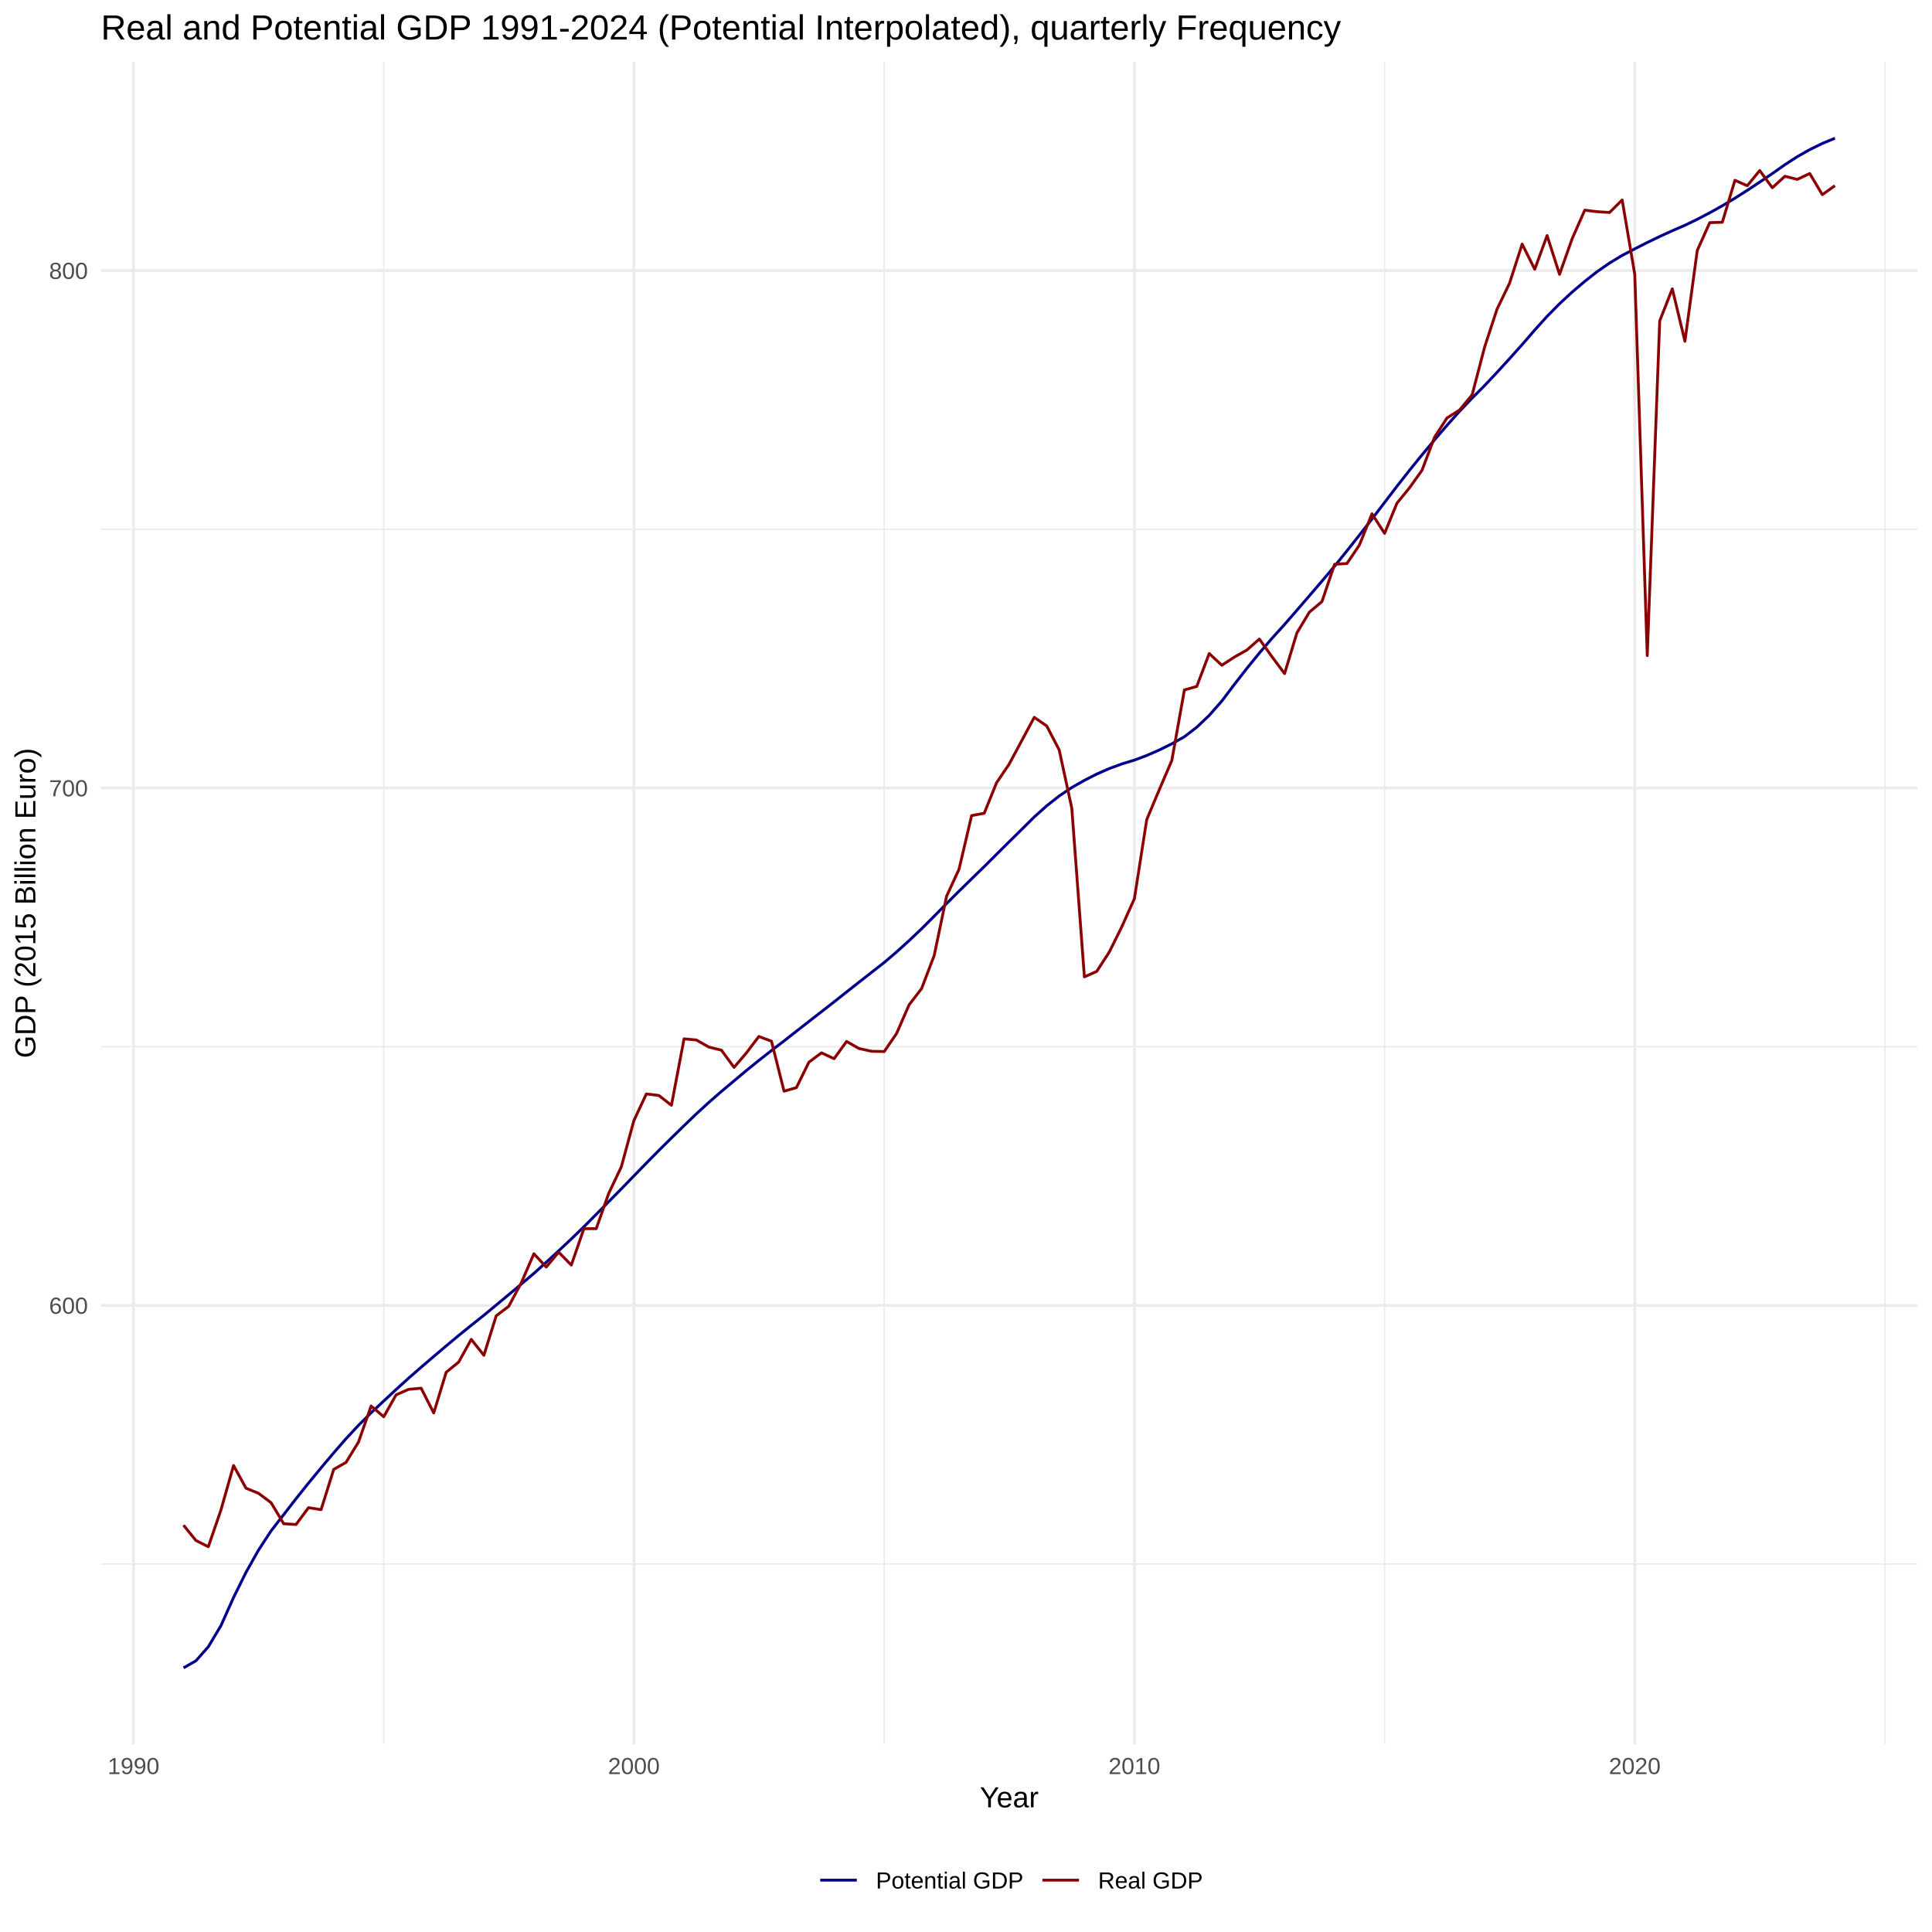
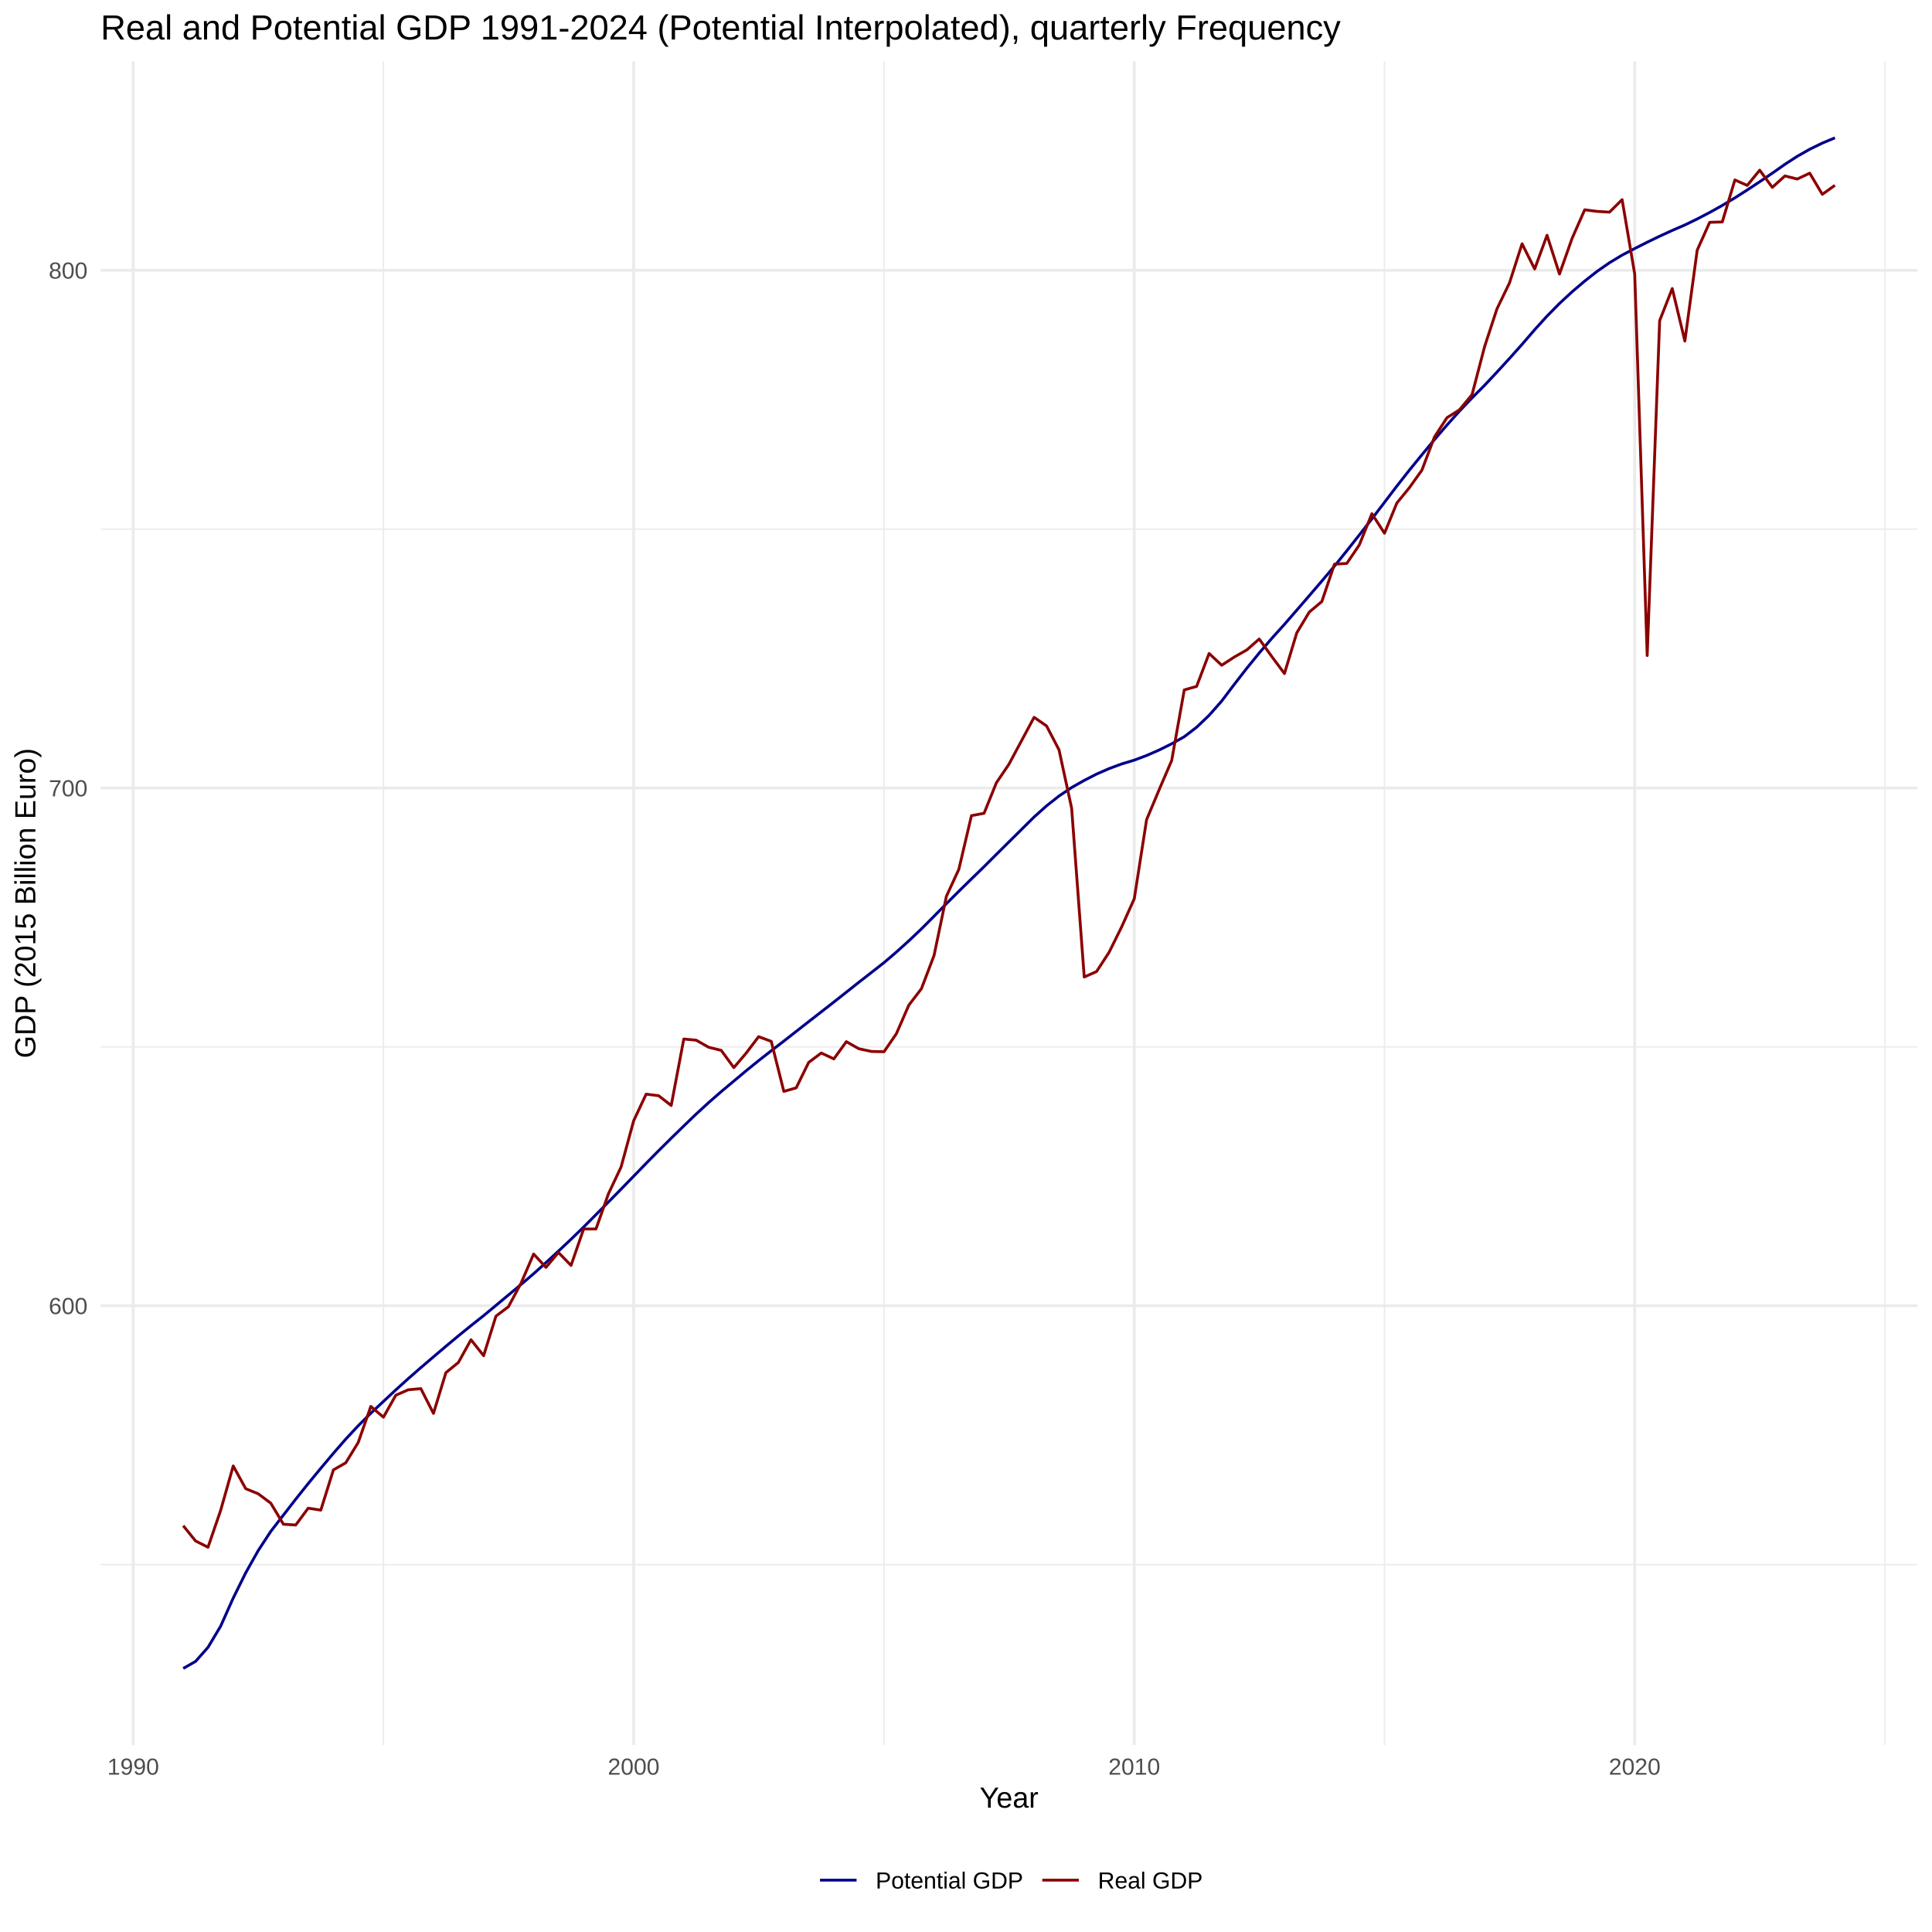
<svg xmlns="http://www.w3.org/2000/svg" class="svglite" width="730.19pt" height="730.19pt" viewBox="0 0 730.19 730.19">
  <defs>
    <style type="text/css">
    .svglite line, .svglite polyline, .svglite polygon, .svglite path, .svglite rect, .svglite circle {
      fill: none;
      stroke: #000000;
      stroke-linecap: round;
      stroke-linejoin: round;
      stroke-miterlimit: 10.00;
    }
    .svglite text {
      white-space: pre;
    }
  </style>
  </defs>
  <rect width="100%" height="100%" style="stroke: none; fill: none;" />
  <defs>
    <clipPath id="cpMC4wMHw3MzAuMTl8MC4wMHw3MzAuMTk=">
      <rect x="0.00" y="0.00" width="730.19" height="730.19" />
    </clipPath>
  </defs>
  <g clip-path="url(#cpMC4wMHw3MzAuMTl8MC4wMHw3MzAuMTk=)">
</g>
  <defs>
-     <clipPath id="cpMzguMTZ8NzI0LjcyfDIzLjM0fDY1OS4yNg==">
-       <rect x="38.16" y="23.34" width="686.55" height="635.93" />
+     <clipPath id="cpMzguMDN8NzI0LjcyfDIzLjE4fDY1OS41MA==">
+       <rect x="38.03" y="23.18" width="686.68" height="636.32" />
    </clipPath>
  </defs>
-   <g clip-path="url(#cpMzguMTZ8NzI0LjcyfDIzLjM0fDY1OS4yNg==)">
-     <polyline points="38.16,591.14 724.72,591.14 " style="stroke-width: 0.53; stroke: #EBEBEB; stroke-linecap: butt;" />
-     <polyline points="38.16,395.59 724.72,395.59 " style="stroke-width: 0.53; stroke: #EBEBEB; stroke-linecap: butt;" />
-     <polyline points="38.16,200.03 724.72,200.03 " style="stroke-width: 0.53; stroke: #EBEBEB; stroke-linecap: butt;" />
-     <polyline points="145.03,659.26 145.03,23.34 " style="stroke-width: 0.53; stroke: #EBEBEB; stroke-linecap: butt;" />
-     <polyline points="334.16,659.26 334.16,23.34 " style="stroke-width: 0.53; stroke: #EBEBEB; stroke-linecap: butt;" />
-     <polyline points="523.30,659.26 523.30,23.34 " style="stroke-width: 0.53; stroke: #EBEBEB; stroke-linecap: butt;" />
-     <polyline points="712.43,659.26 712.43,23.34 " style="stroke-width: 0.53; stroke: #EBEBEB; stroke-linecap: butt;" />
-     <polyline points="38.16,493.37 724.72,493.37 " style="stroke-width: 1.07; stroke: #EBEBEB; stroke-linecap: butt;" />
-     <polyline points="38.16,297.81 724.72,297.81 " style="stroke-width: 1.07; stroke: #EBEBEB; stroke-linecap: butt;" />
-     <polyline points="38.16,102.25 724.72,102.25 " style="stroke-width: 1.07; stroke: #EBEBEB; stroke-linecap: butt;" />
-     <polyline points="50.47,659.26 50.47,23.34 " style="stroke-width: 1.07; stroke: #EBEBEB; stroke-linecap: butt;" />
-     <polyline points="239.58,659.26 239.58,23.34 " style="stroke-width: 1.07; stroke: #EBEBEB; stroke-linecap: butt;" />
-     <polyline points="428.74,659.26 428.74,23.34 " style="stroke-width: 1.07; stroke: #EBEBEB; stroke-linecap: butt;" />
-     <polyline points="617.85,659.26 617.85,23.34 " style="stroke-width: 1.07; stroke: #EBEBEB; stroke-linecap: butt;" />
-     <polyline points="69.37,630.36 74.03,627.70 78.74,622.38 83.51,614.40 88.27,603.77 92.98,594.25 97.70,585.86 102.46,578.59 107.22,572.45 111.88,566.43 116.60,560.53 121.36,554.75 126.12,549.10 130.78,543.74 135.50,538.69 140.26,533.95 145.03,529.51 149.69,525.16 154.40,520.90 159.16,516.74 163.93,512.67 168.64,508.67 173.35,504.74 178.11,500.89 182.88,497.10 187.54,493.24 192.25,489.32 197.01,485.33 201.78,481.27 206.44,477.07 211.15,472.74 215.92,468.26 220.68,463.64 225.34,458.95 230.05,454.18 234.82,449.34 239.58,444.43 244.29,439.59 249.00,434.81 253.77,430.09 258.53,425.44 263.19,420.96 267.91,416.64 272.67,412.49 277.43,408.50 282.09,404.60 286.81,400.78 291.57,397.05 296.33,393.41 300.99,389.75 305.71,386.07 310.47,382.37 315.24,378.65 319.95,374.92 324.66,371.20 329.42,367.48 334.19,363.76 338.85,359.78 343.56,355.53 348.32,351.02 353.09,346.25 357.75,341.51 362.46,336.81 367.22,332.15 371.99,327.52 376.65,322.87 381.36,318.19 386.13,313.49 390.89,308.77 395.60,304.55 400.31,300.84 405.08,297.63 409.84,294.94 414.50,292.55 419.21,290.48 423.98,288.73 428.74,287.28 433.40,285.53 438.12,283.47 442.88,281.11 447.64,278.44 452.30,274.86 457.02,270.37 461.78,264.96 466.54,258.65 471.26,252.60 475.97,246.81 480.73,241.27 485.50,236.00 490.16,230.63 494.87,225.17 499.63,219.63 504.40,213.99 509.06,208.20 513.77,202.26 518.53,196.16 523.30,189.91 527.96,183.79 532.67,177.80 537.43,171.94 542.20,166.21 546.91,160.72 551.62,155.46 556.39,150.45 561.15,145.67 565.81,140.71 570.52,135.56 575.29,130.23 580.05,124.72 584.71,119.57 589.42,114.79 594.19,110.38 598.95,106.34 603.61,102.68 608.33,99.41 613.09,96.53 617.85,94.05 622.57,91.66 627.28,89.38 632.04,87.21 636.81,85.14 641.47,82.88 646.18,80.42 650.94,77.76 655.71,74.91 660.37,71.93 665.08,68.82 669.84,65.59 674.61,62.23 679.27,59.22 683.98,56.55 688.74,54.22 693.51,52.24 " style="stroke-width: 1.07; stroke: #00008B; stroke-linecap: butt;" />
-     <polyline points="69.37,576.44 74.03,582.21 78.74,584.58 83.51,570.67 88.27,553.88 92.98,562.46 97.70,564.38 102.46,567.94 107.22,575.89 111.88,576.18 116.60,569.82 121.36,570.56 126.12,555.36 130.78,552.70 135.50,545.00 140.26,531.39 145.03,535.46 149.69,527.18 154.40,525.11 159.16,524.66 163.93,534.02 168.64,518.63 173.35,514.79 178.11,506.21 182.88,512.23 187.54,497.29 192.25,493.74 197.01,484.86 201.78,473.84 206.44,478.87 211.15,473.25 215.92,478.13 220.68,464.37 225.34,464.37 230.05,451.06 234.82,441.00 239.58,423.50 244.29,413.44 249.00,414.03 253.77,417.73 258.53,392.62 263.19,393.06 267.91,395.73 272.67,396.91 277.43,403.42 282.09,397.95 286.81,391.73 291.57,393.51 296.33,412.41 300.99,411.08 305.71,401.46 310.47,397.91 315.24,400.13 319.95,393.62 324.66,396.28 329.42,397.32 334.19,397.43 338.85,390.62 343.56,379.82 348.32,373.61 353.09,361.07 357.75,338.73 362.46,328.52 367.22,308.25 371.99,307.36 376.65,295.83 381.36,288.87 386.13,279.99 390.89,271.12 395.60,274.37 400.31,283.40 405.08,305.44 409.84,369.21 414.50,367.14 419.21,359.89 423.98,350.27 428.74,339.65 433.40,309.77 438.12,298.53 442.88,287.43 447.64,260.76 452.30,259.43 457.02,247.00 461.78,251.44 466.54,248.33 471.26,245.67 475.97,241.53 480.73,248.19 485.50,254.58 490.16,239.20 494.87,231.36 499.63,227.36 504.40,213.27 509.06,212.98 513.77,206.02 518.53,194.19 523.30,201.58 527.96,190.19 532.67,184.42 537.43,177.76 542.20,165.19 546.91,157.94 551.62,154.98 556.39,149.21 561.15,131.01 565.81,116.81 570.52,107.05 575.29,92.25 580.05,101.76 584.71,89.03 589.42,103.68 594.19,90.22 598.95,79.42 603.61,80.01 608.33,80.31 613.09,75.57 617.85,103.68 622.57,247.78 627.28,121.29 632.04,109.16 636.81,128.98 641.47,94.66 646.18,84.15 650.94,84.00 655.71,68.14 660.37,70.21 665.08,64.44 669.84,70.95 674.61,66.62 679.27,67.80 683.98,65.58 688.74,73.57 693.51,70.17 " style="stroke-width: 1.07; stroke: #8B0000; stroke-linecap: butt;" />
+   <g clip-path="url(#cpMzguMDN8NzI0LjcyfDIzLjE4fDY1OS41MA==)">
+     <polyline points="38.03,591.34 724.72,591.34 " style="stroke-width: 0.53; stroke: #EBEBEB; stroke-linecap: butt;" />
+     <polyline points="38.03,395.66 724.72,395.66 " style="stroke-width: 0.53; stroke: #EBEBEB; stroke-linecap: butt;" />
+     <polyline points="38.03,199.98 724.72,199.98 " style="stroke-width: 0.53; stroke: #EBEBEB; stroke-linecap: butt;" />
+     <polyline points="144.92,659.50 144.92,23.18 " style="stroke-width: 0.53; stroke: #EBEBEB; stroke-linecap: butt;" />
+     <polyline points="334.09,659.50 334.09,23.18 " style="stroke-width: 0.53; stroke: #EBEBEB; stroke-linecap: butt;" />
+     <polyline points="523.26,659.50 523.26,23.18 " style="stroke-width: 0.53; stroke: #EBEBEB; stroke-linecap: butt;" />
+     <polyline points="712.43,659.50 712.43,23.18 " style="stroke-width: 0.53; stroke: #EBEBEB; stroke-linecap: butt;" />
+     <polyline points="38.03,493.50 724.72,493.50 " style="stroke-width: 1.07; stroke: #EBEBEB; stroke-linecap: butt;" />
+     <polyline points="38.03,297.82 724.72,297.82 " style="stroke-width: 1.07; stroke: #EBEBEB; stroke-linecap: butt;" />
+     <polyline points="38.03,102.15 724.72,102.15 " style="stroke-width: 1.07; stroke: #EBEBEB; stroke-linecap: butt;" />
+     <polyline points="50.34,659.50 50.34,23.18 " style="stroke-width: 1.07; stroke: #EBEBEB; stroke-linecap: butt;" />
+     <polyline points="239.49,659.50 239.49,23.18 " style="stroke-width: 1.07; stroke: #EBEBEB; stroke-linecap: butt;" />
+     <polyline points="428.69,659.50 428.69,23.18 " style="stroke-width: 1.07; stroke: #EBEBEB; stroke-linecap: butt;" />
+     <polyline points="617.83,659.50 617.83,23.18 " style="stroke-width: 1.07; stroke: #EBEBEB; stroke-linecap: butt;" />
+     <polyline points="69.25,630.58 73.91,627.92 78.62,622.59 83.39,614.61 88.15,603.97 92.86,594.45 97.58,586.05 102.34,578.78 107.11,572.63 111.77,566.61 116.48,560.70 121.25,554.92 126.01,549.26 130.67,543.91 135.39,538.86 140.15,534.11 144.92,529.66 149.58,525.31 154.29,521.05 159.05,516.89 163.82,512.82 168.53,508.82 173.25,504.88 178.01,501.02 182.78,497.24 187.44,493.38 192.15,489.45 196.92,485.46 201.68,481.40 206.34,477.20 211.05,472.86 215.82,468.38 220.58,463.75 225.25,459.06 229.96,454.29 234.72,449.45 239.49,444.54 244.20,439.69 248.92,434.91 253.68,430.19 258.44,425.54 263.11,421.05 267.82,416.73 272.58,412.57 277.35,408.58 282.01,404.68 286.72,400.86 291.49,397.13 296.25,393.48 300.91,389.82 305.63,386.13 310.39,382.43 315.16,378.71 319.87,374.99 324.58,371.26 329.35,367.54 334.11,363.82 338.78,359.83 343.49,355.58 348.25,351.07 353.02,346.29 357.68,341.55 362.39,336.85 367.16,332.18 371.92,327.55 376.58,322.90 381.30,318.22 386.06,313.51 390.83,308.78 395.54,304.56 400.25,300.85 405.02,297.64 409.78,294.95 414.44,292.56 419.16,290.49 423.92,288.73 428.69,287.29 433.35,285.54 438.06,283.48 442.83,281.11 447.59,278.44 452.25,274.86 456.97,270.36 461.73,264.96 466.50,258.64 471.21,252.58 475.92,246.79 480.69,241.25 485.45,235.97 490.11,230.60 494.83,225.14 499.59,219.59 504.36,213.95 509.02,208.16 513.73,202.21 518.50,196.11 523.26,189.86 527.92,183.73 532.63,177.74 537.40,171.88 542.16,166.14 546.88,160.64 551.59,155.39 556.36,150.37 561.12,145.59 565.78,140.62 570.50,135.47 575.26,130.14 580.02,124.62 584.69,119.47 589.40,114.69 594.16,110.28 598.93,106.23 603.59,102.57 608.30,99.30 613.07,96.42 617.83,93.93 622.55,91.55 627.26,89.27 632.02,87.09 636.79,85.02 641.45,82.76 646.16,80.30 650.93,77.64 655.69,74.78 660.36,71.80 665.07,68.69 669.83,65.46 674.60,62.10 679.26,59.08 683.97,56.41 688.74,54.08 693.50,52.10 " style="stroke-width: 1.07; stroke: #00008B; stroke-linecap: butt;" />
+     <polyline points="69.25,576.63 73.91,582.40 78.62,584.77 83.39,570.85 88.15,554.05 92.86,562.64 97.58,564.56 102.34,568.12 107.11,576.07 111.77,576.37 116.48,570.01 121.25,570.74 126.01,555.53 130.67,552.87 135.39,545.17 140.15,531.55 144.92,535.62 149.58,527.33 154.29,525.26 159.05,524.82 163.82,534.18 168.53,518.78 173.25,514.93 178.01,506.35 182.78,512.38 187.44,497.43 192.15,493.88 196.92,484.99 201.68,473.96 206.34,479.00 211.05,473.37 215.82,478.26 220.58,464.49 225.25,464.49 229.96,451.17 234.72,441.10 239.49,423.59 244.20,413.53 248.92,414.12 253.68,417.82 258.44,392.69 263.11,393.13 267.82,395.80 272.58,396.98 277.35,403.50 282.01,398.02 286.72,391.80 291.49,393.58 296.25,412.49 300.91,411.16 305.63,401.54 310.39,397.98 315.16,400.20 319.87,393.69 324.58,396.36 329.35,397.39 334.11,397.50 338.78,390.69 343.49,379.89 348.25,373.67 353.02,361.12 357.68,338.77 362.39,328.55 367.16,308.27 371.92,307.38 376.58,295.84 381.30,288.88 386.06,280.00 390.83,271.11 395.54,274.37 400.25,283.40 405.02,305.46 409.78,369.26 414.44,367.19 419.16,359.94 423.92,350.31 428.69,339.69 433.35,309.79 438.06,298.54 442.83,287.44 447.59,260.75 452.25,259.42 456.97,246.98 461.73,251.43 466.50,248.32 471.21,245.65 475.92,241.51 480.69,248.17 485.45,254.57 490.11,239.18 494.83,231.33 499.59,227.33 504.36,213.23 509.02,212.94 513.73,205.98 518.50,194.14 523.26,201.54 527.92,190.14 532.63,184.37 537.40,177.70 542.16,165.12 546.88,157.86 551.59,154.90 556.36,149.13 561.12,130.92 565.78,116.71 570.50,106.94 575.26,92.14 580.02,101.65 584.69,88.92 589.40,103.57 594.16,90.10 598.93,79.29 603.59,79.89 608.30,80.18 613.07,75.45 617.83,103.57 622.55,247.76 627.26,121.19 632.02,109.05 636.79,128.89 641.45,94.54 646.16,84.03 650.93,83.88 655.69,68.01 660.36,70.08 665.07,64.31 669.83,70.82 674.60,66.49 679.26,67.67 683.97,65.45 688.74,73.45 693.50,70.04 " style="stroke-width: 1.07; stroke: #8B0000; stroke-linecap: butt;" />
  </g>
  <g clip-path="url(#cpMC4wMHw3MzAuMTl8MC4wMHw3MzAuMTk=)">
-     <text x="33.23" y="496.52" text-anchor="end" style="font-size: 8.80px;fill: #4D4D4D; font-family: &quot;Arial&quot;;" textLength="14.69px" lengthAdjust="spacingAndGlyphs">600</text>
-     <text x="33.23" y="300.96" text-anchor="end" style="font-size: 8.80px;fill: #4D4D4D; font-family: &quot;Arial&quot;;" textLength="14.69px" lengthAdjust="spacingAndGlyphs">700</text>
-     <text x="33.23" y="105.41" text-anchor="end" style="font-size: 8.80px;fill: #4D4D4D; font-family: &quot;Arial&quot;;" textLength="14.69px" lengthAdjust="spacingAndGlyphs">800</text>
-     <text x="50.47" y="670.50" text-anchor="middle" style="font-size: 8.80px;fill: #4D4D4D; font-family: &quot;Arial&quot;;" textLength="19.58px" lengthAdjust="spacingAndGlyphs">1990</text>
-     <text x="239.58" y="670.50" text-anchor="middle" style="font-size: 8.80px;fill: #4D4D4D; font-family: &quot;Arial&quot;;" textLength="19.58px" lengthAdjust="spacingAndGlyphs">2000</text>
-     <text x="428.74" y="670.50" text-anchor="middle" style="font-size: 8.80px;fill: #4D4D4D; font-family: &quot;Arial&quot;;" textLength="19.58px" lengthAdjust="spacingAndGlyphs">2010</text>
-     <text x="617.85" y="670.50" text-anchor="middle" style="font-size: 8.80px;fill: #4D4D4D; font-family: &quot;Arial&quot;;" textLength="19.58px" lengthAdjust="spacingAndGlyphs">2020</text>
-     <text x="381.44" y="683.08" text-anchor="middle" style="font-size: 11.00px; font-family: &quot;Arial&quot;;" textLength="23.24px" lengthAdjust="spacingAndGlyphs">Year</text>
-     <text transform="translate(13.37,341.30) rotate(-90)" text-anchor="middle" style="font-size: 11.00px; font-family: &quot;Arial&quot;;" textLength="117.38px" lengthAdjust="spacingAndGlyphs">GDP (2015 Billion Euro)</text>
-     <line x1="310.00" y1="710.60" x2="323.83" y2="710.60" style="stroke-width: 1.07; stroke: #00008B; stroke-linecap: butt;" />
-     <line x1="393.98" y1="710.60" x2="407.80" y2="710.60" style="stroke-width: 1.07; stroke: #8B0000; stroke-linecap: butt;" />
-     <text x="331.04" y="713.75" style="font-size: 8.80px; font-family: &quot;Arial&quot;;" textLength="55.74px" lengthAdjust="spacingAndGlyphs">Potential GDP</text>
-     <text x="415.01" y="713.75" style="font-size: 8.80px; font-family: &quot;Arial&quot;;" textLength="39.59px" lengthAdjust="spacingAndGlyphs">Real GDP</text>
-     <text x="38.16" y="14.94" style="font-size: 13.20px; font-family: &quot;Arial&quot;;" textLength="468.57px" lengthAdjust="spacingAndGlyphs">Real and Potential GDP 1991-2024 (Potential Interpolated), quarterly Frequency</text>
+     <text x="33.10" y="496.65" text-anchor="end" style="font-size: 8.80px;fill: #4D4D4D; font-family: &quot;Arial&quot;;" textLength="14.69px" lengthAdjust="spacingAndGlyphs">600</text>
+     <text x="33.10" y="300.97" text-anchor="end" style="font-size: 8.80px;fill: #4D4D4D; font-family: &quot;Arial&quot;;" textLength="14.69px" lengthAdjust="spacingAndGlyphs">700</text>
+     <text x="33.10" y="105.30" text-anchor="end" style="font-size: 8.80px;fill: #4D4D4D; font-family: &quot;Arial&quot;;" textLength="14.69px" lengthAdjust="spacingAndGlyphs">800</text>
+     <text x="50.34" y="670.73" text-anchor="middle" style="font-size: 8.80px;fill: #4D4D4D; font-family: &quot;Arial&quot;;" textLength="19.58px" lengthAdjust="spacingAndGlyphs">1990</text>
+     <text x="239.49" y="670.73" text-anchor="middle" style="font-size: 8.80px;fill: #4D4D4D; font-family: &quot;Arial&quot;;" textLength="19.58px" lengthAdjust="spacingAndGlyphs">2000</text>
+     <text x="428.69" y="670.73" text-anchor="middle" style="font-size: 8.80px;fill: #4D4D4D; font-family: &quot;Arial&quot;;" textLength="19.58px" lengthAdjust="spacingAndGlyphs">2010</text>
+     <text x="617.83" y="670.73" text-anchor="middle" style="font-size: 8.80px;fill: #4D4D4D; font-family: &quot;Arial&quot;;" textLength="19.58px" lengthAdjust="spacingAndGlyphs">2020</text>
+     <text x="381.37" y="683.20" text-anchor="middle" style="font-size: 11.00px; font-family: &quot;Arial&quot;;" textLength="22.23px" lengthAdjust="spacingAndGlyphs">Year</text>
+     <text transform="translate(13.36,341.34) rotate(-90)" text-anchor="middle" style="font-size: 11.00px; font-family: &quot;Arial&quot;;" textLength="117.21px" lengthAdjust="spacingAndGlyphs">GDP (2015 Billion Euro)</text>
+     <line x1="309.92" y1="710.60" x2="323.74" y2="710.60" style="stroke-width: 1.07; stroke: #00008B; stroke-linecap: butt;" />
+     <line x1="393.92" y1="710.60" x2="407.74" y2="710.60" style="stroke-width: 1.07; stroke: #8B0000; stroke-linecap: butt;" />
+     <text x="330.95" y="713.75" style="font-size: 8.80px; font-family: &quot;Arial&quot;;" textLength="55.76px" lengthAdjust="spacingAndGlyphs">Potential GDP</text>
+     <text x="414.95" y="713.75" style="font-size: 8.80px; font-family: &quot;Arial&quot;;" textLength="39.61px" lengthAdjust="spacingAndGlyphs">Real GDP</text>
+     <text x="38.03" y="14.93" style="font-size: 13.20px; font-family: &quot;Arial&quot;;" textLength="468.33px" lengthAdjust="spacingAndGlyphs">Real and Potential GDP 1991-2024 (Potential Interpolated), quarterly Frequency</text>
  </g>
</svg>
